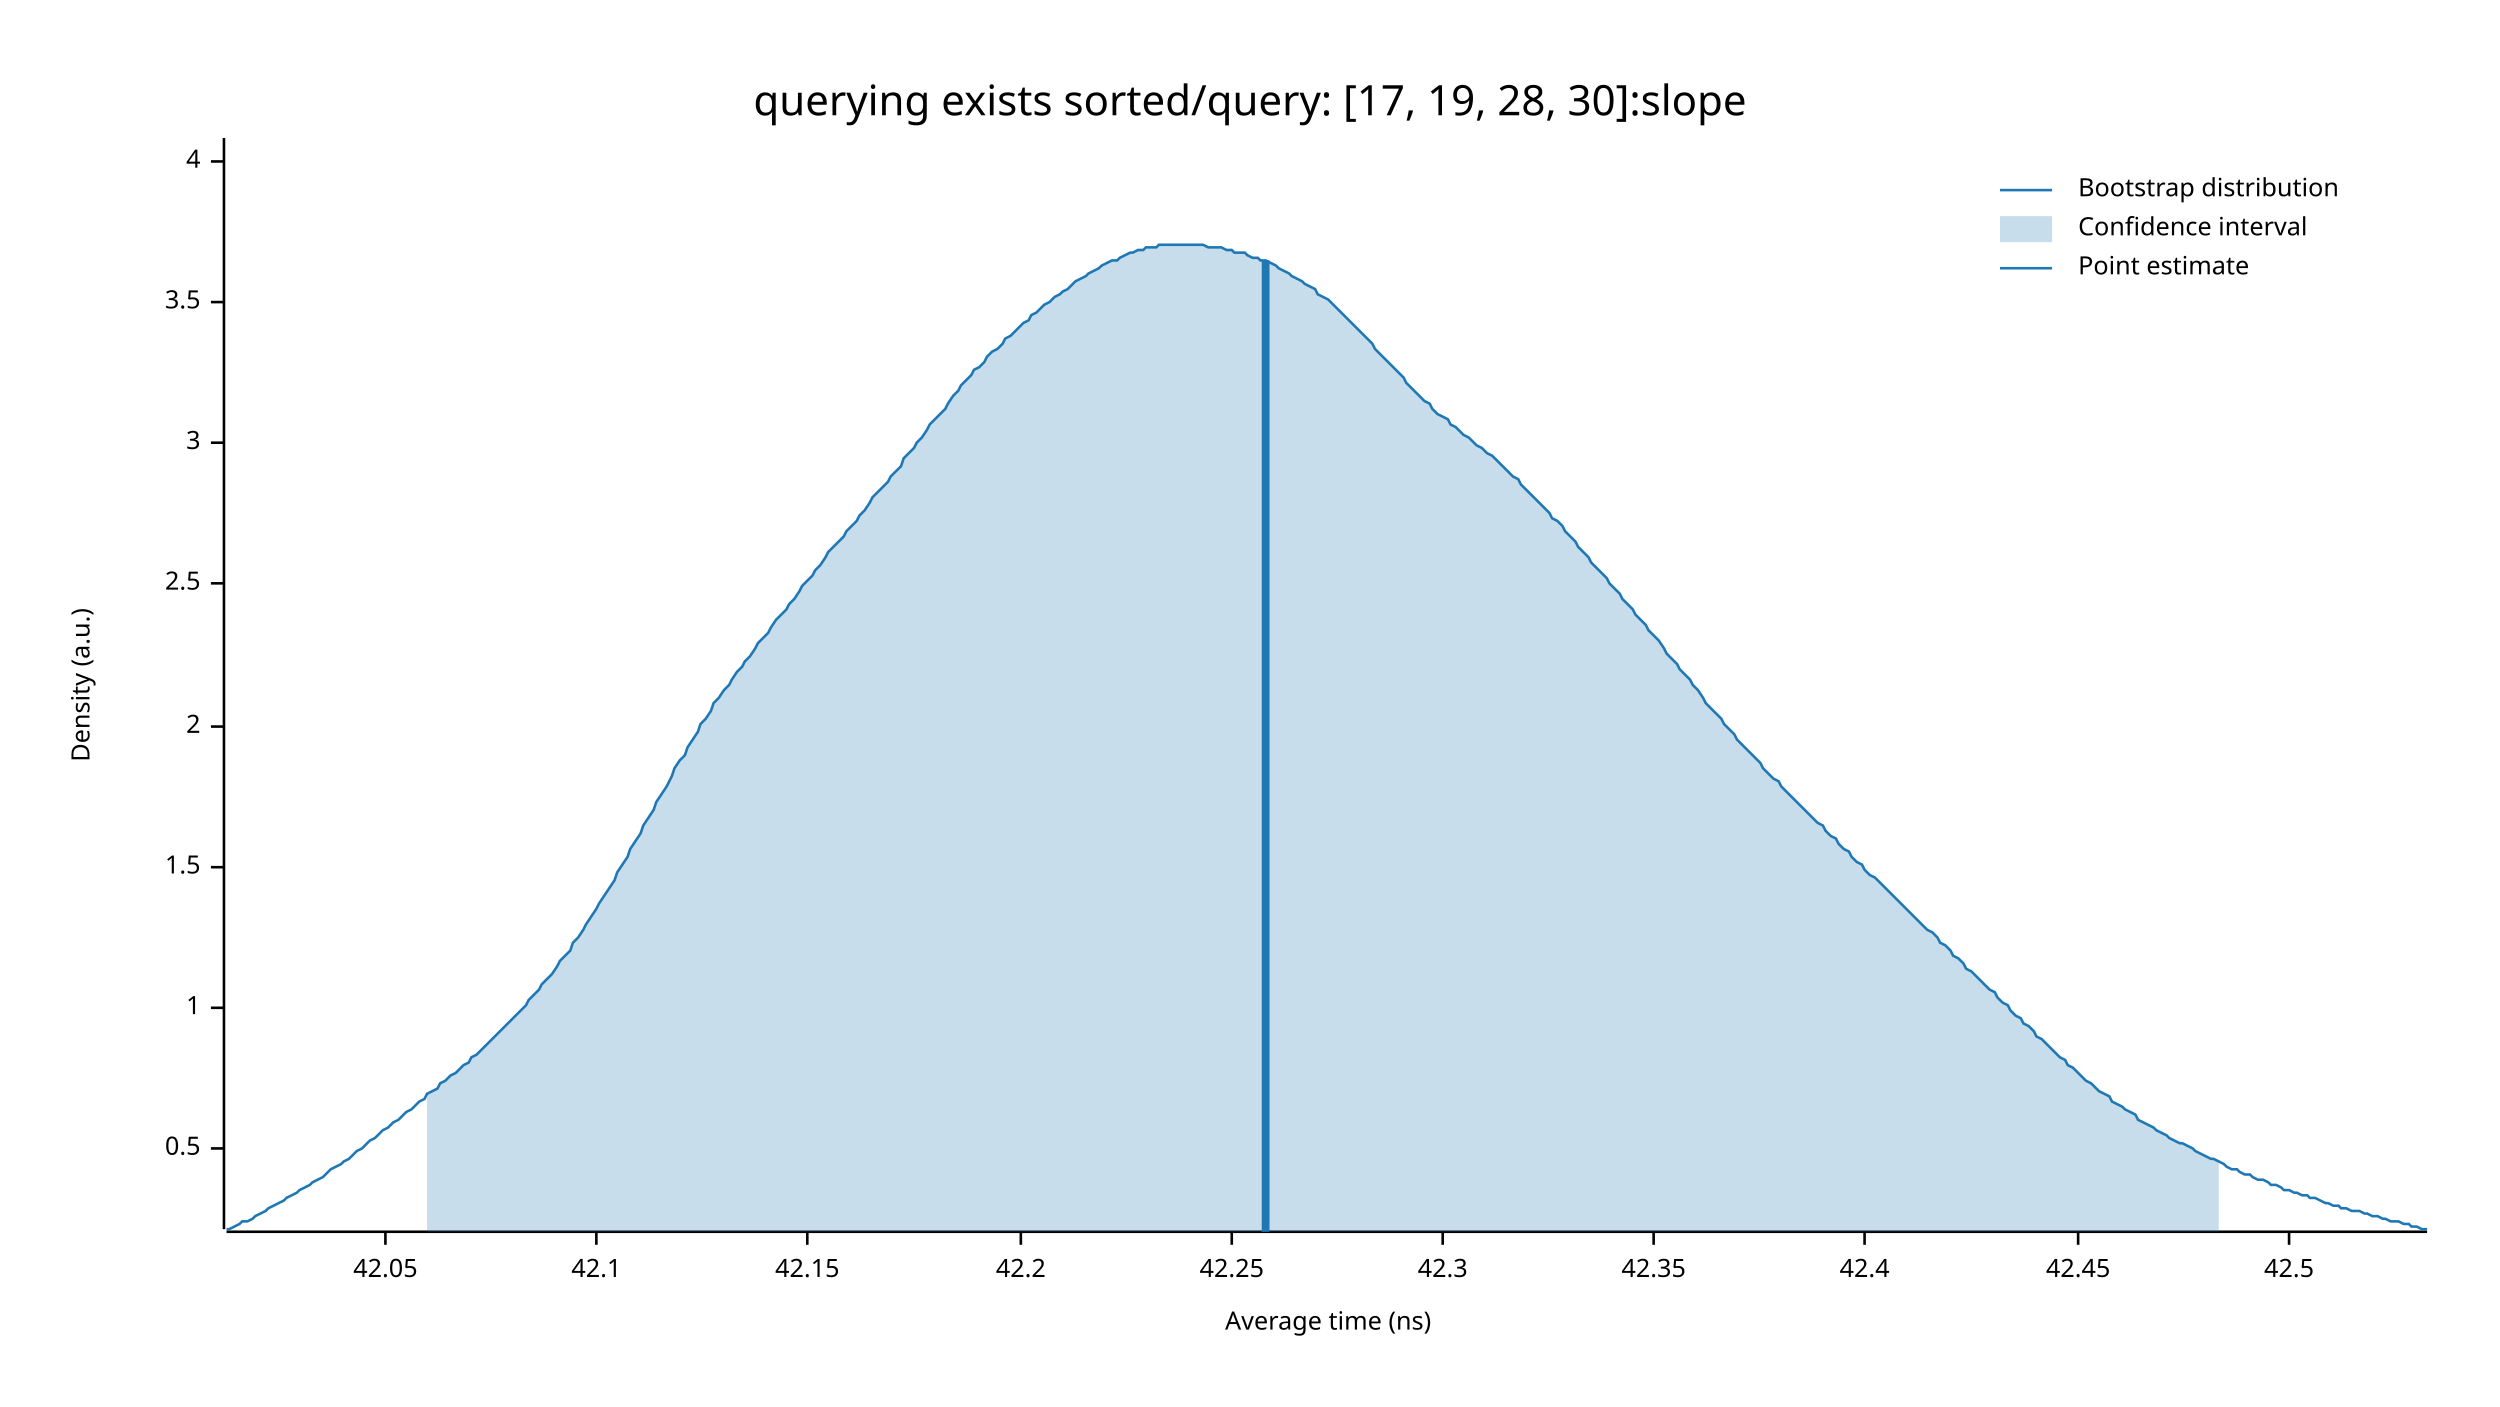
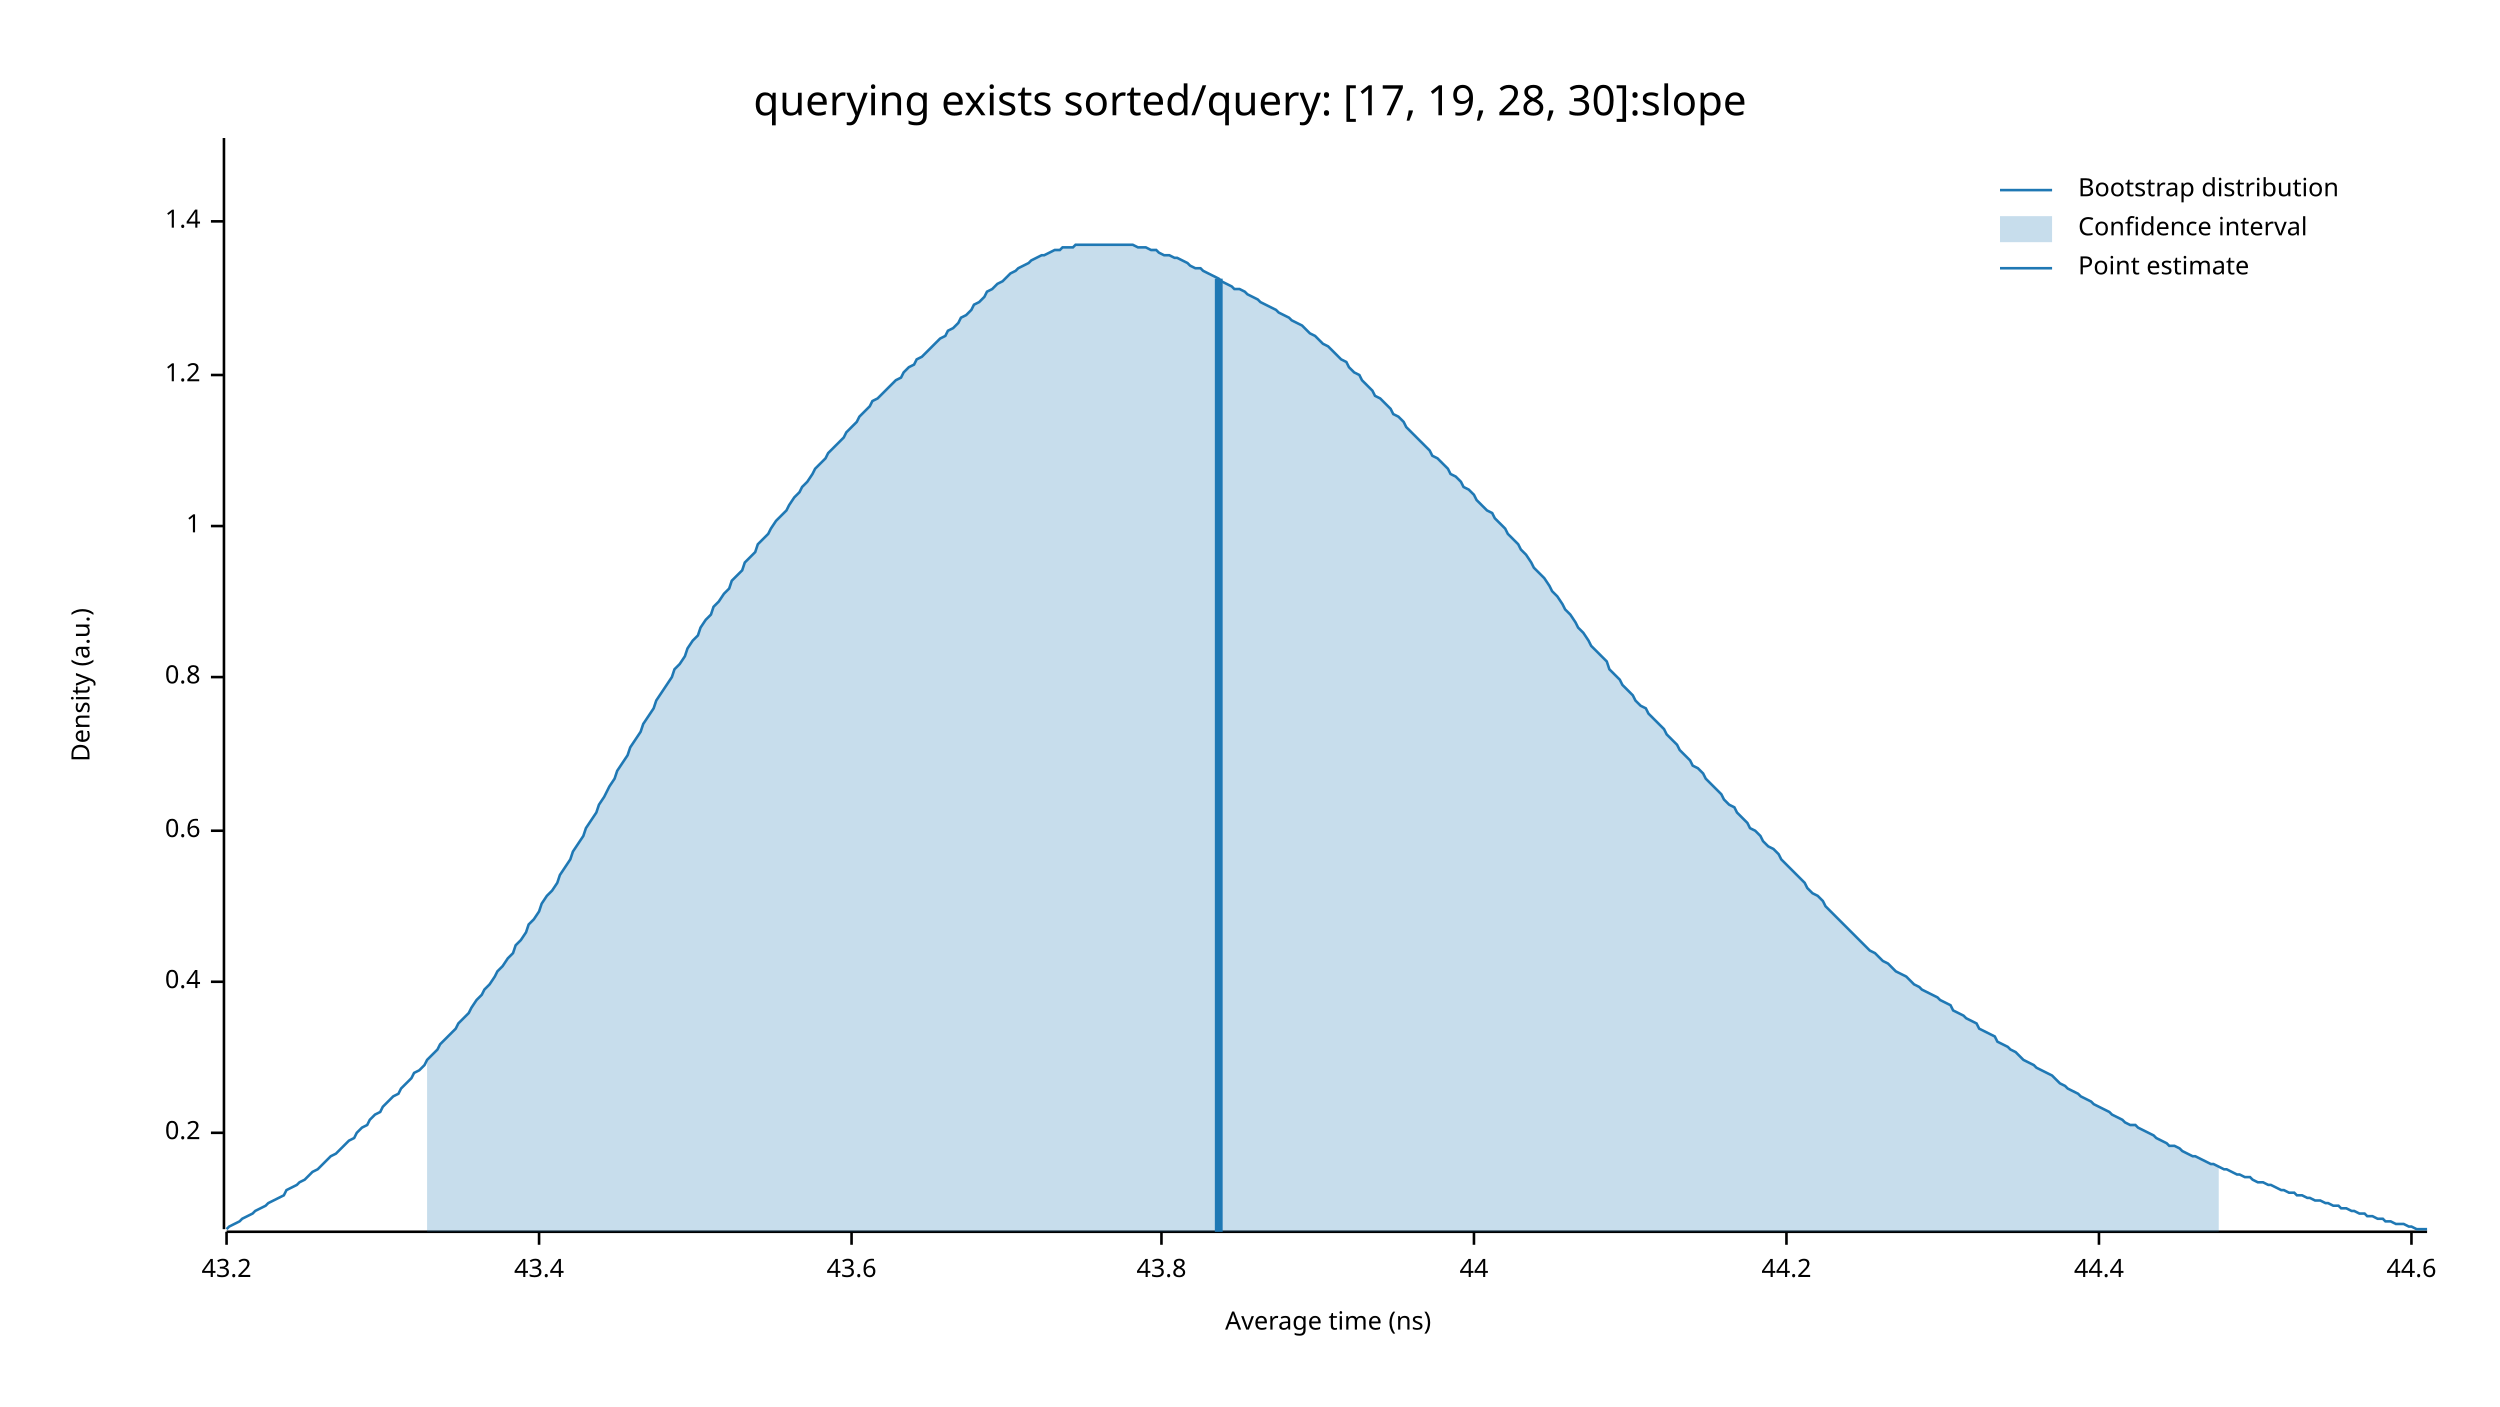
<svg xmlns="http://www.w3.org/2000/svg" width="960" height="540" viewBox="0 0 960 540">
  <text x="480" y="32" dy="0.76em" text-anchor="middle" font-family="sans-serif" font-size="16.129" opacity="1" fill="#000000">
querying exists sorted/query: [17, 19, 28, 30]:slope
</text>
  <text x="27" y="263" dy="0.76em" text-anchor="middle" font-family="sans-serif" font-size="9.677" opacity="1" fill="#000000" transform="rotate(270, 27, 263)">
Density (a.u.)
</text>
  <text x="510" y="513" dy="-0.5ex" text-anchor="middle" font-family="sans-serif" font-size="9.677" opacity="1" fill="#000000">
Average time (ns)
</text>
  <polyline fill="none" opacity="1" stroke="#000000" stroke-width="1" points="86,53 86,472 " />
-   <text x="77" y="441" dy="0.5ex" text-anchor="end" font-family="sans-serif" font-size="9.677" opacity="1" fill="#000000">
- 0.5
+   <text x="77" y="435" dy="0.5ex" text-anchor="end" font-family="sans-serif" font-size="9.677" opacity="1" fill="#000000">
+ 0.2
</text>
-   <polyline fill="none" opacity="1" stroke="#000000" stroke-width="1" points="81,441 86,441 " />
-   <text x="77" y="387" dy="0.5ex" text-anchor="end" font-family="sans-serif" font-size="9.677" opacity="1" fill="#000000">
+   <polyline fill="none" opacity="1" stroke="#000000" stroke-width="1" points="81,435 86,435 " />
+   <text x="77" y="377" dy="0.5ex" text-anchor="end" font-family="sans-serif" font-size="9.677" opacity="1" fill="#000000">
+ 0.4
+ </text>
+   <polyline fill="none" opacity="1" stroke="#000000" stroke-width="1" points="81,377 86,377 " />
+   <text x="77" y="319" dy="0.5ex" text-anchor="end" font-family="sans-serif" font-size="9.677" opacity="1" fill="#000000">
+ 0.6
+ </text>
+   <polyline fill="none" opacity="1" stroke="#000000" stroke-width="1" points="81,319 86,319 " />
+   <text x="77" y="260" dy="0.5ex" text-anchor="end" font-family="sans-serif" font-size="9.677" opacity="1" fill="#000000">
+ 0.8
+ </text>
+   <polyline fill="none" opacity="1" stroke="#000000" stroke-width="1" points="81,260 86,260 " />
+   <text x="77" y="202" dy="0.5ex" text-anchor="end" font-family="sans-serif" font-size="9.677" opacity="1" fill="#000000">
1
</text>
-   <polyline fill="none" opacity="1" stroke="#000000" stroke-width="1" points="81,387 86,387 " />
-   <text x="77" y="333" dy="0.5ex" text-anchor="end" font-family="sans-serif" font-size="9.677" opacity="1" fill="#000000">
- 1.5
+   <polyline fill="none" opacity="1" stroke="#000000" stroke-width="1" points="81,202 86,202 " />
+   <text x="77" y="144" dy="0.5ex" text-anchor="end" font-family="sans-serif" font-size="9.677" opacity="1" fill="#000000">
+ 1.2
</text>
-   <polyline fill="none" opacity="1" stroke="#000000" stroke-width="1" points="81,333 86,333 " />
-   <text x="77" y="279" dy="0.5ex" text-anchor="end" font-family="sans-serif" font-size="9.677" opacity="1" fill="#000000">
- 2
+   <polyline fill="none" opacity="1" stroke="#000000" stroke-width="1" points="81,144 86,144 " />
+   <text x="77" y="85" dy="0.5ex" text-anchor="end" font-family="sans-serif" font-size="9.677" opacity="1" fill="#000000">
+ 1.4
</text>
-   <polyline fill="none" opacity="1" stroke="#000000" stroke-width="1" points="81,279 86,279 " />
-   <text x="77" y="224" dy="0.5ex" text-anchor="end" font-family="sans-serif" font-size="9.677" opacity="1" fill="#000000">
- 2.5
+   <polyline fill="none" opacity="1" stroke="#000000" stroke-width="1" points="81,85 86,85 " />
+   <polyline fill="none" opacity="1" stroke="#000000" stroke-width="1" points="87,473 932,473 " />
+   <text x="87" y="483" dy="0.76em" text-anchor="middle" font-family="sans-serif" font-size="9.677" opacity="1" fill="#000000">
+ 43.2
</text>
-   <polyline fill="none" opacity="1" stroke="#000000" stroke-width="1" points="81,224 86,224 " />
-   <text x="77" y="170" dy="0.5ex" text-anchor="end" font-family="sans-serif" font-size="9.677" opacity="1" fill="#000000">
- 3
+   <polyline fill="none" opacity="1" stroke="#000000" stroke-width="1" points="87,473 87,478 " />
+   <text x="207" y="483" dy="0.76em" text-anchor="middle" font-family="sans-serif" font-size="9.677" opacity="1" fill="#000000">
+ 43.4
</text>
-   <polyline fill="none" opacity="1" stroke="#000000" stroke-width="1" points="81,170 86,170 " />
-   <text x="77" y="116" dy="0.5ex" text-anchor="end" font-family="sans-serif" font-size="9.677" opacity="1" fill="#000000">
- 3.5
+   <polyline fill="none" opacity="1" stroke="#000000" stroke-width="1" points="207,473 207,478 " />
+   <text x="327" y="483" dy="0.76em" text-anchor="middle" font-family="sans-serif" font-size="9.677" opacity="1" fill="#000000">
+ 43.6
</text>
-   <polyline fill="none" opacity="1" stroke="#000000" stroke-width="1" points="81,116 86,116 " />
-   <text x="77" y="62" dy="0.5ex" text-anchor="end" font-family="sans-serif" font-size="9.677" opacity="1" fill="#000000">
- 4
+   <polyline fill="none" opacity="1" stroke="#000000" stroke-width="1" points="327,473 327,478 " />
+   <text x="446" y="483" dy="0.76em" text-anchor="middle" font-family="sans-serif" font-size="9.677" opacity="1" fill="#000000">
+ 43.8
</text>
-   <polyline fill="none" opacity="1" stroke="#000000" stroke-width="1" points="81,62 86,62 " />
-   <polyline fill="none" opacity="1" stroke="#000000" stroke-width="1" points="87,473 932,473 " />
-   <text x="148" y="483" dy="0.76em" text-anchor="middle" font-family="sans-serif" font-size="9.677" opacity="1" fill="#000000">
- 42.05
+   <polyline fill="none" opacity="1" stroke="#000000" stroke-width="1" points="446,473 446,478 " />
+   <text x="566" y="483" dy="0.76em" text-anchor="middle" font-family="sans-serif" font-size="9.677" opacity="1" fill="#000000">
+ 44
</text>
-   <polyline fill="none" opacity="1" stroke="#000000" stroke-width="1" points="148,473 148,478 " />
-   <text x="229" y="483" dy="0.76em" text-anchor="middle" font-family="sans-serif" font-size="9.677" opacity="1" fill="#000000">
- 42.1
+   <polyline fill="none" opacity="1" stroke="#000000" stroke-width="1" points="566,473 566,478 " />
+   <text x="686" y="483" dy="0.76em" text-anchor="middle" font-family="sans-serif" font-size="9.677" opacity="1" fill="#000000">
+ 44.2
</text>
-   <polyline fill="none" opacity="1" stroke="#000000" stroke-width="1" points="229,473 229,478 " />
-   <text x="310" y="483" dy="0.76em" text-anchor="middle" font-family="sans-serif" font-size="9.677" opacity="1" fill="#000000">
- 42.15
+   <polyline fill="none" opacity="1" stroke="#000000" stroke-width="1" points="686,473 686,478 " />
+   <text x="806" y="483" dy="0.76em" text-anchor="middle" font-family="sans-serif" font-size="9.677" opacity="1" fill="#000000">
+ 44.4
</text>
-   <polyline fill="none" opacity="1" stroke="#000000" stroke-width="1" points="310,473 310,478 " />
-   <text x="392" y="483" dy="0.76em" text-anchor="middle" font-family="sans-serif" font-size="9.677" opacity="1" fill="#000000">
- 42.2
+   <polyline fill="none" opacity="1" stroke="#000000" stroke-width="1" points="806,473 806,478 " />
+   <text x="926" y="483" dy="0.76em" text-anchor="middle" font-family="sans-serif" font-size="9.677" opacity="1" fill="#000000">
+ 44.6
</text>
-   <polyline fill="none" opacity="1" stroke="#000000" stroke-width="1" points="392,473 392,478 " />
-   <text x="473" y="483" dy="0.76em" text-anchor="middle" font-family="sans-serif" font-size="9.677" opacity="1" fill="#000000">
- 42.25
- </text>
-   <polyline fill="none" opacity="1" stroke="#000000" stroke-width="1" points="473,473 473,478 " />
-   <text x="554" y="483" dy="0.76em" text-anchor="middle" font-family="sans-serif" font-size="9.677" opacity="1" fill="#000000">
- 42.3
- </text>
-   <polyline fill="none" opacity="1" stroke="#000000" stroke-width="1" points="554,473 554,478 " />
-   <text x="635" y="483" dy="0.76em" text-anchor="middle" font-family="sans-serif" font-size="9.677" opacity="1" fill="#000000">
- 42.35
- </text>
-   <polyline fill="none" opacity="1" stroke="#000000" stroke-width="1" points="635,473 635,478 " />
-   <text x="716" y="483" dy="0.76em" text-anchor="middle" font-family="sans-serif" font-size="9.677" opacity="1" fill="#000000">
- 42.4
- </text>
-   <polyline fill="none" opacity="1" stroke="#000000" stroke-width="1" points="716,473 716,478 " />
-   <text x="798" y="483" dy="0.76em" text-anchor="middle" font-family="sans-serif" font-size="9.677" opacity="1" fill="#000000">
- 42.45
- </text>
-   <polyline fill="none" opacity="1" stroke="#000000" stroke-width="1" points="798,473 798,478 " />
-   <text x="879" y="483" dy="0.76em" text-anchor="middle" font-family="sans-serif" font-size="9.677" opacity="1" fill="#000000">
- 42.5
- </text>
-   <polyline fill="none" opacity="1" stroke="#000000" stroke-width="1" points="879,473 879,478 " />
-   <polyline fill="none" opacity="1" stroke="#1F78B4" stroke-width="1" points="87,472 88,472 90,471 92,470 93,469 95,469 97,468 98,467 100,466 102,465 103,464 105,463 107,462 109,461 110,460 112,459 114,458 115,457 117,456 119,455 120,454 122,453 124,452 125,451 127,449 129,448 131,447 132,446 134,445 136,443 137,442 139,441 141,439 142,438 144,437 146,435 147,434 149,433 151,431 153,430 154,429 156,427 158,426 159,425 161,423 163,422 164,420 166,419 168,418 169,416 171,415 173,413 175,412 176,411 178,409 180,408 181,406 183,405 185,403 186,402 188,400 190,398 191,397 193,395 195,393 197,391 198,390 200,388 202,386 203,384 205,382 207,380 208,378 210,376 212,374 214,371 215,369 217,367 219,365 220,362 222,360 224,357 225,355 227,352 229,349 230,347 232,344 234,341 236,338 237,335 239,332 241,329 242,326 244,323 246,320 247,317 249,314 251,311 252,308 254,305 256,302 258,298 259,295 261,292 263,290 264,287 266,284 268,281 269,278 271,276 273,273 274,270 276,268 278,265 280,263 281,261 283,258 285,256 286,254 288,252 290,249 291,247 293,245 295,243 296,241 298,238 300,236 302,234 303,232 305,230 307,227 308,225 310,223 312,221 313,219 315,217 317,214 318,212 320,210 322,208 324,206 325,204 327,202 329,200 330,198 332,196 334,193 335,191 337,189 339,187 341,185 342,183 344,181 346,179 347,176 349,174 351,172 352,170 354,168 356,165 357,163 359,161 361,159 363,157 364,155 366,152 368,150 369,148 371,146 373,144 374,142 376,141 378,139 379,137 381,135 383,134 385,132 386,130 388,129 390,127 391,126 393,124 395,123 396,121 398,120 400,118 401,117 403,116 405,114 407,113 408,112 410,111 412,109 413,108 415,107 417,106 418,105 420,104 422,103 423,102 425,101 427,100 429,100 430,99 432,98 434,97 435,97 437,96 439,96 440,95 442,95 444,95 445,94 447,94 449,94 451,94 452,94 454,94 456,94 457,94 459,94 461,94 462,94 464,95 466,95 468,95 469,95 471,96 473,96 474,97 476,97 478,97 479,98 481,99 483,99 484,100 486,100 488,101 490,102 491,103 493,104 495,105 496,106 498,107 500,108 501,109 503,110 505,111 506,113 508,114 510,115 512,117 513,118 515,120 517,122 518,123 520,125 522,127 523,128 525,130 527,132 528,134 530,136 532,138 534,140 535,141 537,143 539,145 540,147 542,149 544,151 545,152 547,154 549,155 550,157 552,159 554,160 556,161 557,163 559,164 561,166 562,167 564,168 566,170 567,171 569,172 571,174 573,175 574,176 576,178 578,180 579,181 581,183 583,184 584,186 586,188 588,190 589,191 591,193 593,195 595,197 596,199 598,200 600,202 601,204 603,206 605,208 606,210 608,212 610,214 611,216 613,218 615,220 617,222 618,224 620,226 622,228 623,230 625,232 627,234 628,236 630,238 632,240 633,242 635,244 637,246 639,249 640,251 642,253 644,255 645,257 647,259 649,261 650,263 652,265 654,268 655,270 657,272 659,274 661,276 662,278 664,280 666,282 667,284 669,286 671,288 672,289 674,291 676,293 677,295 679,297 681,299 683,300 684,302 686,304 688,306 689,307 691,309 693,311 694,312 696,314 698,316 700,317 701,319 703,321 705,322 706,324 708,326 710,327 711,329 713,331 715,332 716,334 718,336 720,337 722,339 723,340 725,342 727,344 728,345 730,347 732,349 733,350 735,352 737,354 738,355 740,357 742,358 744,360 745,362 747,363 749,365 750,367 752,368 754,370 755,372 757,373 759,375 760,376 762,378 764,380 766,381 767,383 769,385 771,386 772,388 774,390 776,391 777,393 779,394 781,396 782,398 784,399 786,401 788,403 789,404 791,406 793,407 794,409 796,410 798,412 799,413 801,415 803,416 804,417 806,419 808,420 810,421 811,423 813,424 815,425 816,426 818,427 820,428 821,430 823,431 825,432 827,433 828,434 830,435 832,436 833,437 835,438 837,439 838,439 840,440 842,441 843,442 845,443 847,444 849,445 850,445 852,446 854,447 855,448 857,449 859,449 860,450 862,451 864,451 865,452 867,453 869,453 871,454 872,455 874,455 876,456 877,457 879,457 881,458 882,458 884,459 886,459 887,460 889,460 891,461 893,462 894,462 896,463 898,463 899,464 901,464 903,465 904,465 906,465 908,466 909,466 911,467 913,467 915,468 916,468 918,469 920,469 921,469 923,470 925,470 926,471 928,471 930,472 932,472 " />
-   <polygon opacity="0.25" fill="#1F78B4" points="164,420 166,419 168,418 169,416 171,415 173,413 175,412 176,411 178,409 180,408 181,406 183,405 185,403 186,402 188,400 190,398 191,397 193,395 195,393 197,391 198,390 200,388 202,386 203,384 205,382 207,380 208,378 210,376 212,374 214,371 215,369 217,367 219,365 220,362 222,360 224,357 225,355 227,352 229,349 230,347 232,344 234,341 236,338 237,335 239,332 241,329 242,326 244,323 246,320 247,317 249,314 251,311 252,308 254,305 256,302 258,298 259,295 261,292 263,290 264,287 266,284 268,281 269,278 271,276 273,273 274,270 276,268 278,265 280,263 281,261 283,258 285,256 286,254 288,252 290,249 291,247 293,245 295,243 296,241 298,238 300,236 302,234 303,232 305,230 307,227 308,225 310,223 312,221 313,219 315,217 317,214 318,212 320,210 322,208 324,206 325,204 327,202 329,200 330,198 332,196 334,193 335,191 337,189 339,187 341,185 342,183 344,181 346,179 347,176 349,174 351,172 352,170 354,168 356,165 357,163 359,161 361,159 363,157 364,155 366,152 368,150 369,148 371,146 373,144 374,142 376,141 378,139 379,137 381,135 383,134 385,132 386,130 388,129 390,127 391,126 393,124 395,123 396,121 398,120 400,118 401,117 403,116 405,114 407,113 408,112 410,111 412,109 413,108 415,107 417,106 418,105 420,104 422,103 423,102 425,101 427,100 429,100 430,99 432,98 434,97 435,97 437,96 439,96 440,95 442,95 444,95 445,94 447,94 449,94 451,94 452,94 454,94 456,94 457,94 459,94 461,94 462,94 464,95 466,95 468,95 469,95 471,96 473,96 474,97 476,97 478,97 479,98 481,99 483,99 484,100 486,100 488,101 490,102 491,103 493,104 495,105 496,106 498,107 500,108 501,109 503,110 505,111 506,113 508,114 510,115 512,117 513,118 515,120 517,122 518,123 520,125 522,127 523,128 525,130 527,132 528,134 530,136 532,138 534,140 535,141 537,143 539,145 540,147 542,149 544,151 545,152 547,154 549,155 550,157 552,159 554,160 556,161 557,163 559,164 561,166 562,167 564,168 566,170 567,171 569,172 571,174 573,175 574,176 576,178 578,180 579,181 581,183 583,184 584,186 586,188 588,190 589,191 591,193 593,195 595,197 596,199 598,200 600,202 601,204 603,206 605,208 606,210 608,212 610,214 611,216 613,218 615,220 617,222 618,224 620,226 622,228 623,230 625,232 627,234 628,236 630,238 632,240 633,242 635,244 637,246 639,249 640,251 642,253 644,255 645,257 647,259 649,261 650,263 652,265 654,268 655,270 657,272 659,274 661,276 662,278 664,280 666,282 667,284 669,286 671,288 672,289 674,291 676,293 677,295 679,297 681,299 683,300 684,302 686,304 688,306 689,307 691,309 693,311 694,312 696,314 698,316 700,317 701,319 703,321 705,322 706,324 708,326 710,327 711,329 713,331 715,332 716,334 718,336 720,337 722,339 723,340 725,342 727,344 728,345 730,347 732,349 733,350 735,352 737,354 738,355 740,357 742,358 744,360 745,362 747,363 749,365 750,367 752,368 754,370 755,372 757,373 759,375 760,376 762,378 764,380 766,381 767,383 769,385 771,386 772,388 774,390 776,391 777,393 779,394 781,396 782,398 784,399 786,401 788,403 789,404 791,406 793,407 794,409 796,410 798,412 799,413 801,415 803,416 804,417 806,419 808,420 810,421 811,423 813,424 815,425 816,426 818,427 820,428 821,430 823,431 825,432 827,433 828,434 830,435 832,436 833,437 835,438 837,439 838,439 840,440 842,441 843,442 845,443 847,444 849,445 850,445 852,446 852,473 164,473 " />
-   <polyline fill="none" opacity="1" stroke="#1F78B4" stroke-width="3" points="486,473 486,100 " />
+   <polyline fill="none" opacity="1" stroke="#000000" stroke-width="1" points="926,473 926,478 " />
+   <polyline fill="none" opacity="1" stroke="#1F78B4" stroke-width="1" points="87,472 88,471 90,470 92,469 93,468 95,467 97,466 98,465 100,464 102,463 103,462 105,461 107,460 109,459 110,457 112,456 114,455 115,454 117,453 119,451 120,450 122,449 124,447 125,446 127,444 129,443 131,441 132,440 134,438 136,437 137,435 139,433 141,432 142,430 144,428 146,427 147,425 149,423 151,421 153,420 154,418 156,416 158,414 159,412 161,411 163,409 164,407 166,405 168,403 169,401 171,399 173,397 175,395 176,393 178,391 180,389 181,387 183,384 185,382 186,380 188,378 190,375 191,373 193,371 195,368 197,366 198,363 200,361 202,358 203,355 205,353 207,350 208,347 210,344 212,342 214,339 215,336 217,333 219,330 220,327 222,324 224,321 225,318 227,315 229,312 230,309 232,306 234,302 236,299 237,296 239,293 241,290 242,287 244,284 246,281 247,278 249,275 251,272 252,269 254,266 256,263 258,260 259,257 261,255 263,252 264,249 266,246 268,244 269,241 271,238 273,236 274,233 276,231 278,228 280,226 281,223 283,221 285,219 286,216 288,214 290,212 291,209 293,207 295,205 296,203 298,200 300,198 302,196 303,194 305,191 307,189 308,187 310,185 312,182 313,180 315,178 317,176 318,174 320,172 322,170 324,168 325,166 327,164 329,162 330,160 332,158 334,156 335,154 337,153 339,151 341,149 342,148 344,146 346,145 347,143 349,141 351,140 352,138 354,137 356,135 357,134 359,132 361,130 363,129 364,127 366,126 368,124 369,122 371,121 373,119 374,117 376,116 378,114 379,112 381,111 383,109 385,108 386,107 388,105 390,104 391,103 393,102 395,101 396,100 398,99 400,98 401,98 403,97 405,96 407,96 408,95 410,95 412,95 413,94 415,94 417,94 418,94 420,94 422,94 423,94 425,94 427,94 429,94 430,94 432,94 434,94 435,94 437,95 439,95 440,95 442,96 444,96 445,97 447,98 449,98 451,99 452,99 454,100 456,101 457,102 459,103 461,103 462,104 464,105 466,106 468,107 469,108 471,109 473,110 474,111 476,111 478,112 479,113 481,114 483,115 484,116 486,117 488,118 490,119 491,120 493,121 495,122 496,123 498,124 500,125 501,126 503,128 505,129 506,130 508,132 510,133 512,135 513,136 515,138 517,139 518,141 520,143 522,144 523,146 525,148 527,150 528,152 530,153 532,155 534,157 535,159 537,160 539,162 540,164 542,166 544,168 545,169 547,171 549,173 550,175 552,176 554,178 556,180 557,182 559,183 561,185 562,187 564,188 566,190 567,192 569,194 571,196 573,197 574,199 576,201 578,203 579,205 581,207 583,209 584,211 586,213 588,216 589,218 591,220 593,222 595,225 596,227 598,229 600,232 601,234 603,236 605,239 606,241 608,243 610,246 611,248 613,250 615,252 617,254 618,257 620,259 622,261 623,263 625,265 627,267 628,269 630,271 632,272 633,274 635,276 637,278 639,280 640,282 642,284 644,286 645,288 647,290 649,292 650,294 652,295 654,297 655,299 657,301 659,303 661,305 662,307 664,309 666,310 667,312 669,314 671,316 672,318 674,319 676,321 677,323 679,325 681,326 683,328 684,330 686,332 688,334 689,335 691,337 693,339 694,341 696,343 698,344 700,346 701,348 703,350 705,352 706,353 708,355 710,357 711,358 713,360 715,362 716,363 718,365 720,366 722,368 723,369 725,370 727,372 728,373 730,374 732,375 733,376 735,378 737,379 738,380 740,381 742,382 744,383 745,384 747,385 749,386 750,388 752,389 754,390 755,391 757,392 759,393 760,395 762,396 764,397 766,398 767,400 769,401 771,402 772,403 774,404 776,406 777,407 779,408 781,409 782,410 784,411 786,412 788,413 789,414 791,416 793,417 794,418 796,419 798,420 799,421 801,422 803,423 804,424 806,425 808,426 810,427 811,428 813,429 815,430 816,431 818,432 820,432 821,433 823,434 825,435 827,436 828,437 830,438 832,439 833,440 835,440 837,441 838,442 840,443 842,444 843,444 845,445 847,446 849,447 850,447 852,448 854,449 855,449 857,450 859,451 860,451 862,452 864,452 865,453 867,454 869,454 871,455 872,455 874,456 876,457 877,457 879,458 881,458 882,459 884,459 886,460 887,460 889,461 891,461 893,462 894,462 896,463 898,463 899,464 901,464 903,465 904,465 906,466 908,466 909,467 911,467 913,468 915,468 916,469 918,469 920,470 921,470 923,470 925,471 926,471 928,472 930,472 932,472 " />
+   <polygon opacity="0.25" fill="#1F78B4" points="164,407 166,405 168,403 169,401 171,399 173,397 175,395 176,393 178,391 180,389 181,387 183,384 185,382 186,380 188,378 190,375 191,373 193,371 195,368 197,366 198,363 200,361 202,358 203,355 205,353 207,350 208,347 210,344 212,342 214,339 215,336 217,333 219,330 220,327 222,324 224,321 225,318 227,315 229,312 230,309 232,306 234,302 236,299 237,296 239,293 241,290 242,287 244,284 246,281 247,278 249,275 251,272 252,269 254,266 256,263 258,260 259,257 261,255 263,252 264,249 266,246 268,244 269,241 271,238 273,236 274,233 276,231 278,228 280,226 281,223 283,221 285,219 286,216 288,214 290,212 291,209 293,207 295,205 296,203 298,200 300,198 302,196 303,194 305,191 307,189 308,187 310,185 312,182 313,180 315,178 317,176 318,174 320,172 322,170 324,168 325,166 327,164 329,162 330,160 332,158 334,156 335,154 337,153 339,151 341,149 342,148 344,146 346,145 347,143 349,141 351,140 352,138 354,137 356,135 357,134 359,132 361,130 363,129 364,127 366,126 368,124 369,122 371,121 373,119 374,117 376,116 378,114 379,112 381,111 383,109 385,108 386,107 388,105 390,104 391,103 393,102 395,101 396,100 398,99 400,98 401,98 403,97 405,96 407,96 408,95 410,95 412,95 413,94 415,94 417,94 418,94 420,94 422,94 423,94 425,94 427,94 429,94 430,94 432,94 434,94 435,94 437,95 439,95 440,95 442,96 444,96 445,97 447,98 449,98 451,99 452,99 454,100 456,101 457,102 459,103 461,103 462,104 464,105 466,106 468,107 469,108 471,109 473,110 474,111 476,111 478,112 479,113 481,114 483,115 484,116 486,117 488,118 490,119 491,120 493,121 495,122 496,123 498,124 500,125 501,126 503,128 505,129 506,130 508,132 510,133 512,135 513,136 515,138 517,139 518,141 520,143 522,144 523,146 525,148 527,150 528,152 530,153 532,155 534,157 535,159 537,160 539,162 540,164 542,166 544,168 545,169 547,171 549,173 550,175 552,176 554,178 556,180 557,182 559,183 561,185 562,187 564,188 566,190 567,192 569,194 571,196 573,197 574,199 576,201 578,203 579,205 581,207 583,209 584,211 586,213 588,216 589,218 591,220 593,222 595,225 596,227 598,229 600,232 601,234 603,236 605,239 606,241 608,243 610,246 611,248 613,250 615,252 617,254 618,257 620,259 622,261 623,263 625,265 627,267 628,269 630,271 632,272 633,274 635,276 637,278 639,280 640,282 642,284 644,286 645,288 647,290 649,292 650,294 652,295 654,297 655,299 657,301 659,303 661,305 662,307 664,309 666,310 667,312 669,314 671,316 672,318 674,319 676,321 677,323 679,325 681,326 683,328 684,330 686,332 688,334 689,335 691,337 693,339 694,341 696,343 698,344 700,346 701,348 703,350 705,352 706,353 708,355 710,357 711,358 713,360 715,362 716,363 718,365 720,366 722,368 723,369 725,370 727,372 728,373 730,374 732,375 733,376 735,378 737,379 738,380 740,381 742,382 744,383 745,384 747,385 749,386 750,388 752,389 754,390 755,391 757,392 759,393 760,395 762,396 764,397 766,398 767,400 769,401 771,402 772,403 774,404 776,406 777,407 779,408 781,409 782,410 784,411 786,412 788,413 789,414 791,416 793,417 794,418 796,419 798,420 799,421 801,422 803,423 804,424 806,425 808,426 810,427 811,428 813,429 815,430 816,431 818,432 820,432 821,433 823,434 825,435 827,436 828,437 830,438 832,439 833,440 835,440 837,441 838,442 840,443 842,444 843,444 845,445 847,446 849,447 850,447 852,448 852,473 164,473 " />
+   <polyline fill="none" opacity="1" stroke="#1F78B4" stroke-width="3" points="468,473 468,107 " />
  <text x="798" y="68" dy="0.76em" text-anchor="start" font-family="sans-serif" font-size="9.677" opacity="1" fill="#000000">
Bootstrap distribution
</text>
  <text x="798" y="83" dy="0.76em" text-anchor="start" font-family="sans-serif" font-size="9.677" opacity="1" fill="#000000">
Confidence interval
</text>
  <text x="798" y="98" dy="0.76em" text-anchor="start" font-family="sans-serif" font-size="9.677" opacity="1" fill="#000000">
Point estimate
</text>
  <polyline fill="none" opacity="1" stroke="#1F78B4" stroke-width="1" points="768,73 788,73 " />
  <rect x="768" y="83" width="20" height="10" opacity="0.25" fill="#1F78B4" stroke="none" />
  <polyline fill="none" opacity="1" stroke="#1F78B4" stroke-width="1" points="768,103 788,103 " />
</svg>
